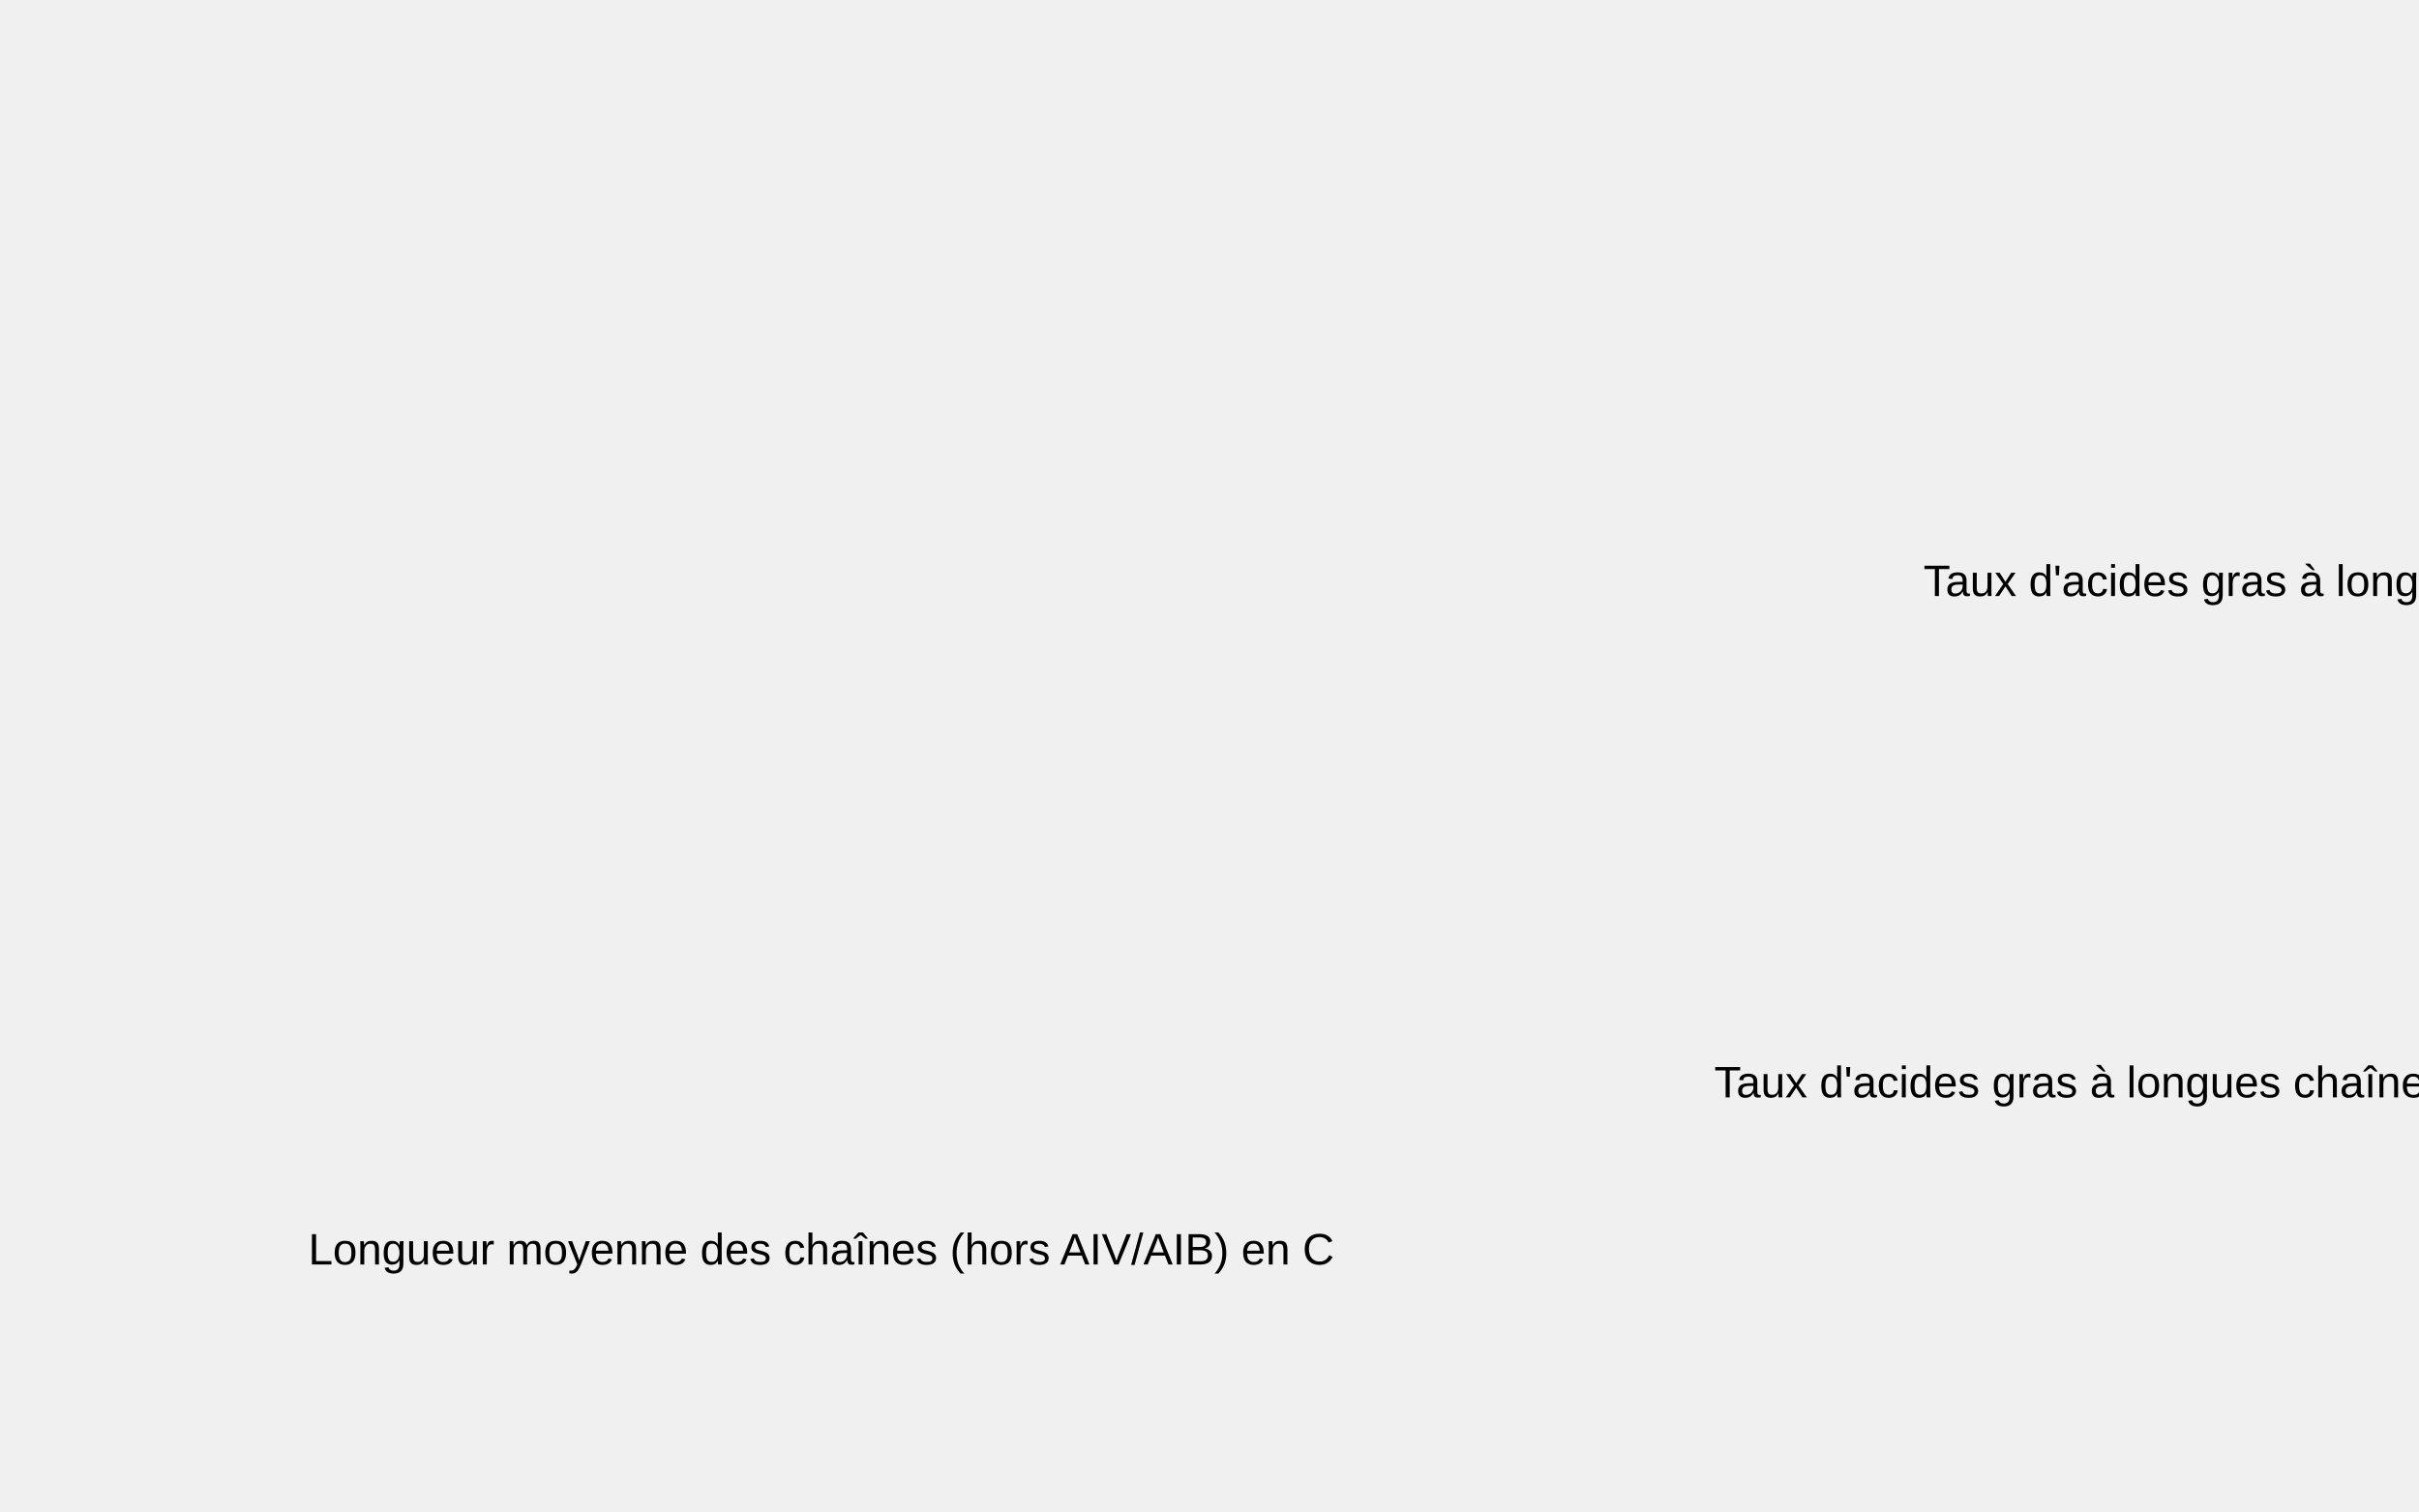
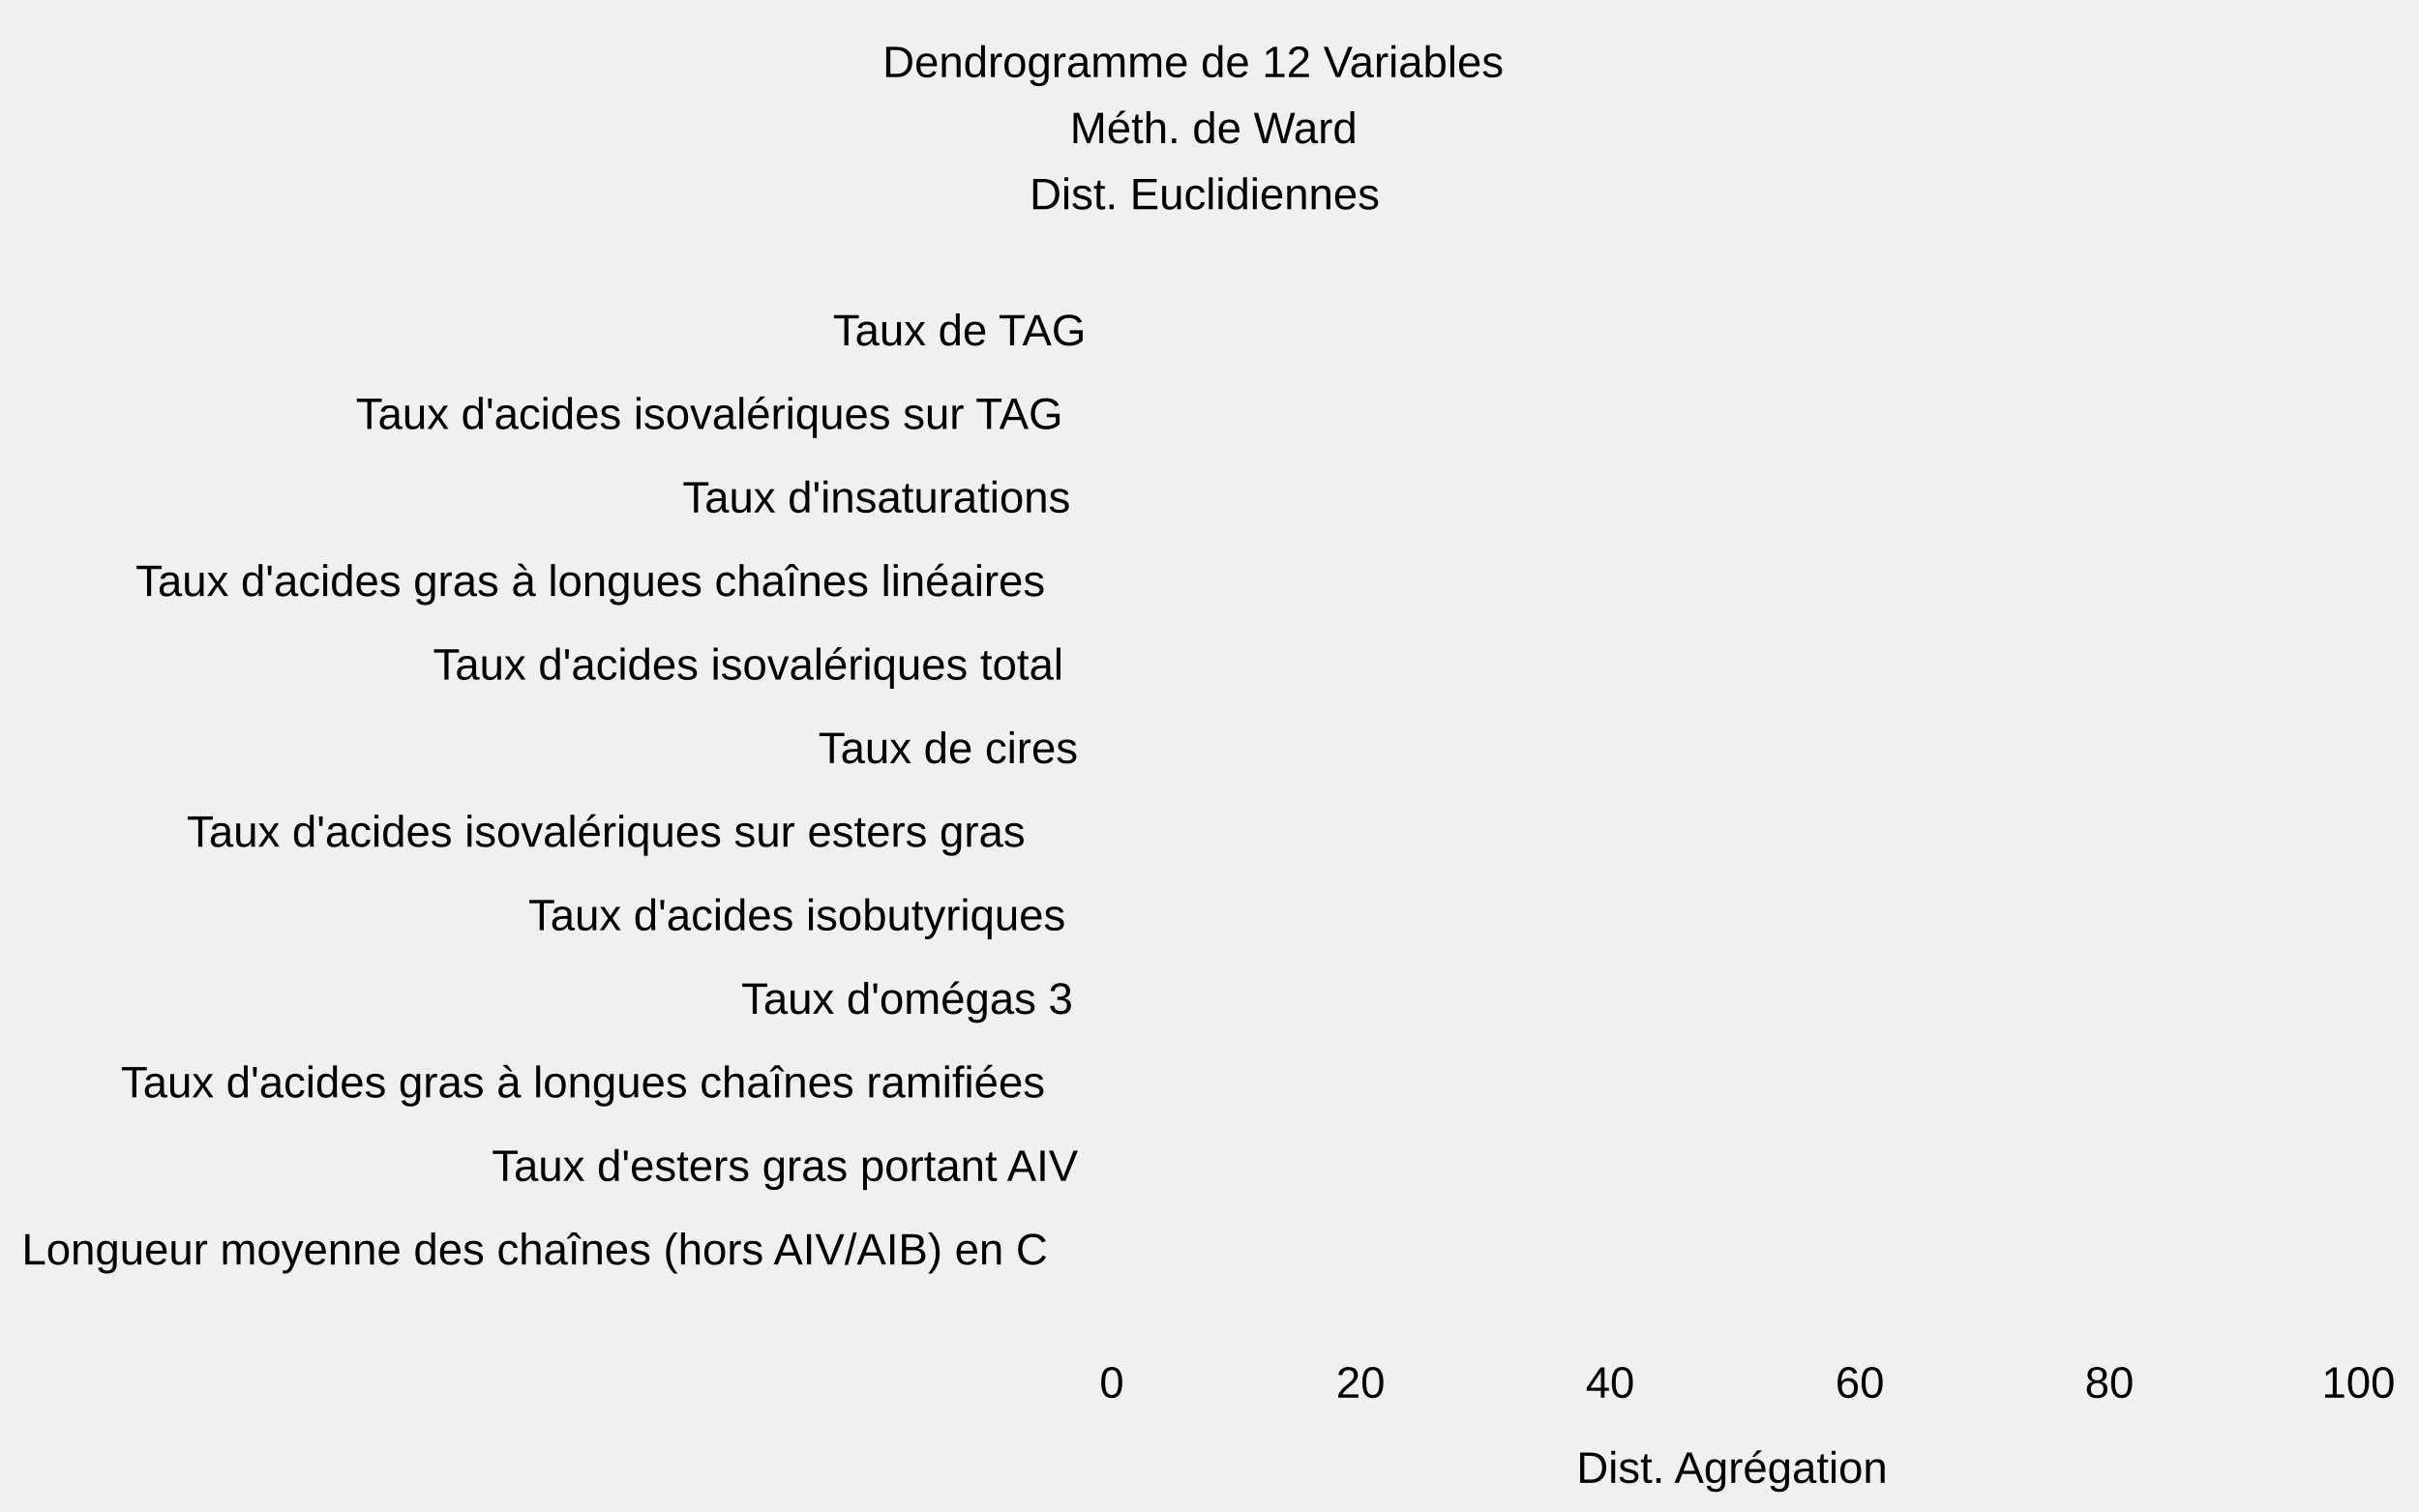
<svg xmlns="http://www.w3.org/2000/svg" version="1.1" width="659" height="412">
  <g transform="translate(-0, -0)">
    <defs>
      <clipPath id="clip-1">
        <rect x="0" y="7020" width="9374" height="-7037" />
      </clipPath>
    </defs>
-     <rect fill="#FFFBF0" clip-path="url(#clip-1)" stroke="#000000" stroke-width="1" stroke-linecap="round" stroke-linejoin="round" x="0" y="0.0" width="9360" height="-7020" />
+     <rect fill="#FFFBF0" clip-path="url(#clip-1)" stroke="#000000" stroke-width="1" stroke-linecap="round" stroke-linejoin="round" x="0" y="0" width="660" height="413" />
    <defs>
      <clipPath id="clip-2">
        <rect x="71" y="7020" width="9232" height="-7037" />
      </clipPath>
    </defs>
-     <text font-family="Arial" fill="#000000" text-anchor="start" style="white-space:pre;" x="3410" y="21.003" font-size="12" font-weight="400">
+     <text font-family="Arial" fill="#000000" text-anchor="start" style="white-space:pre;" x="240.449" y="21.003" font-size="12" font-weight="400">
    Dendrogramme de 12  Variables
  </text>
    <defs>
      <clipPath id="clip-3">
        <rect x="71" y="6578" width="9232" height="-272" />
      </clipPath>
    </defs>
-     <text font-family="Arial" fill="#000000" text-anchor="start" style="white-space:pre;" x="4134" y="39.006" font-size="12" font-weight="400">
+     <text font-family="Arial" fill="#000000" text-anchor="start" style="white-space:pre;" x="291.5" y="39.006" font-size="12" font-weight="400">
    Méth. de Ward
  </text>
    <defs>
      <clipPath id="clip-4">
        <rect x="71" y="6578" width="9232" height="-578" />
      </clipPath>
    </defs>
-     <text font-family="Arial" fill="#000000" text-anchor="start" style="white-space:pre;" x="3978" y="57.008" font-size="12" font-weight="400">
+     <text font-family="Arial" fill="#000000" text-anchor="start" style="white-space:pre;" x="280.5" y="57.008" font-size="12" font-weight="400">
    Dist. Euclidiennes
  </text>
    <defs>
      <clipPath id="clip-5">
        <rect x="4297" y="6578" width="4836" height="-5762" />
      </clipPath>
    </defs>
-     <rect fill="#FFFFFF" clip-path="url(#clip-5)" stroke="#000000" stroke-width="1" stroke-linecap="round" stroke-linejoin="round" x="4297" y="68.01" width="4836" height="-5048" />
-     <path stroke="#D9D9D9" stroke-width="1" stroke-linecap="round" stroke-linejoin="round" clip-path="url(#clip-5)" d="M 5261 363.993 L 5261 68.069 " />
-     <path stroke="#D9D9D9" stroke-width="1" stroke-linecap="round" stroke-linejoin="round" clip-path="url(#clip-5)" d="M 6225 363.993 L 6225 68.069 " />
-     <path stroke="#D9D9D9" stroke-width="1" stroke-linecap="round" stroke-linejoin="round" clip-path="url(#clip-5)" d="M 7190 363.993 L 7190 68.069 " />
-     <path stroke="#D9D9D9" stroke-width="1" stroke-linecap="round" stroke-linejoin="round" clip-path="url(#clip-5)" d="M 8154 363.993 L 8154 68.069 " />
-     <path stroke="#0000FF" stroke-width="14" stroke-linecap="round" stroke-linejoin="round" clip-path="url(#clip-5)" d="M 4297 113.546 L 4304 113.546 L 4304 90.778 L 4297 90.778 " />
-     <path stroke="#0000FF" stroke-width="14" stroke-linecap="round" stroke-linejoin="round" clip-path="url(#clip-5)" d="M 4297 227.385 L 4304 227.385 L 4304 204.617 L 4297 204.617 " />
-     <path stroke="#0000FF" stroke-width="14" stroke-linecap="round" stroke-linejoin="round" clip-path="url(#clip-5)" d="M 4297 250.153 L 4306 250.153 L 4306 216.031 L 4304 216.031 " />
-     <path stroke="#0000FF" stroke-width="14" stroke-linecap="round" stroke-linejoin="round" clip-path="url(#clip-5)" d="M 4297 272.921 L 4313 272.921 L 4313 233.092 L 4306 233.092 " />
-     <path stroke="#0000FF" stroke-width="14" stroke-linecap="round" stroke-linejoin="round" clip-path="url(#clip-5)" d="M 4297 295.689 L 4326 295.689 L 4326 253.036 L 4313 253.036 " />
-     <path stroke="#0000FF" stroke-width="14" stroke-linecap="round" stroke-linejoin="round" clip-path="url(#clip-5)" d="M 4297 181.849 L 4352 181.849 L 4352 159.081 L 4297 159.081 " />
-     <path stroke="#0000FF" stroke-width="14" stroke-linecap="round" stroke-linejoin="round" clip-path="url(#clip-5)" d="M 4352 170.495 L 4398 170.495 L 4398 136.314 L 4297 136.314 " />
-     <path stroke="#0000FF" stroke-width="14" stroke-linecap="round" stroke-linejoin="round" clip-path="url(#clip-5)" d="M 4297 318.457 L 4423 318.457 L 4423 274.392 L 4326 274.392 " />
-     <path stroke="#0000FF" stroke-width="14" stroke-linecap="round" stroke-linejoin="round" clip-path="url(#clip-5)" d="M 4398 153.434 L 4490 153.434 L 4490 102.191 L 4304 102.191 " />
-     <path stroke="#0000FF" stroke-width="14" stroke-linecap="round" stroke-linejoin="round" clip-path="url(#clip-5)" d="M 4423 296.454 L 4707 296.454 L 4707 127.783 L 4490 127.783 " />
-     <path stroke="#0000FF" stroke-width="14" stroke-linecap="round" stroke-linejoin="round" clip-path="url(#clip-5)" d="M 4297 341.225 L 8998 341.225 L 8998 212.089 L 4707 212.089 " />
-     <path stroke="#000000" stroke-width="14" stroke-linecap="round" stroke-linejoin="round" clip-path="url(#clip-5)" d="M 4297 363.993 L 9119 363.993 " />
-     <line stroke="#000000" stroke-width="14" stroke-linecap="round" stroke-linejoin="round" clip-path="url(#clip-5)" x1="4297" y1="361.993" x2="4297" y2="363.993" />
-     <line stroke="#000000" stroke-width="14" stroke-linecap="round" stroke-linejoin="round" clip-path="url(#clip-5)" x1="5261" y1="361.993" x2="5261" y2="363.993" />
-     <line stroke="#000000" stroke-width="14" stroke-linecap="round" stroke-linejoin="round" clip-path="url(#clip-5)" x1="6225" y1="361.993" x2="6225" y2="363.993" />
-     <line stroke="#000000" stroke-width="14" stroke-linecap="round" stroke-linejoin="round" clip-path="url(#clip-5)" x1="7190" y1="361.993" x2="7190" y2="363.993" />
-     <line stroke="#000000" stroke-width="14" stroke-linecap="round" stroke-linejoin="round" clip-path="url(#clip-5)" x1="8154" y1="361.993" x2="8154" y2="363.993" />
-     <line stroke="#000000" stroke-width="14" stroke-linecap="round" stroke-linejoin="round" clip-path="url(#clip-5)" x1="9119" y1="361.993" x2="9119" y2="363.993" />
-     <line stroke="#000000" stroke-width="14" stroke-linecap="round" stroke-linejoin="round" clip-path="url(#clip-5)" x1="4489" y1="362.993" x2="4489" y2="363.993" />
-     <line stroke="#000000" stroke-width="14" stroke-linecap="round" stroke-linejoin="round" clip-path="url(#clip-5)" x1="4682" y1="362.993" x2="4682" y2="363.993" />
-     <line stroke="#000000" stroke-width="14" stroke-linecap="round" stroke-linejoin="round" clip-path="url(#clip-5)" x1="4875" y1="362.993" x2="4875" y2="363.993" />
-     <line stroke="#000000" stroke-width="14" stroke-linecap="round" stroke-linejoin="round" clip-path="url(#clip-5)" x1="5068" y1="362.993" x2="5068" y2="363.993" />
-     <line stroke="#000000" stroke-width="14" stroke-linecap="round" stroke-linejoin="round" clip-path="url(#clip-5)" x1="5261" y1="362.993" x2="5261" y2="363.993" />
-     <line stroke="#000000" stroke-width="14" stroke-linecap="round" stroke-linejoin="round" clip-path="url(#clip-5)" x1="5454" y1="362.993" x2="5454" y2="363.993" />
-     <line stroke="#000000" stroke-width="14" stroke-linecap="round" stroke-linejoin="round" clip-path="url(#clip-5)" x1="5647" y1="362.993" x2="5647" y2="363.993" />
-     <line stroke="#000000" stroke-width="14" stroke-linecap="round" stroke-linejoin="round" clip-path="url(#clip-5)" x1="5840" y1="362.993" x2="5840" y2="363.993" />
-     <line stroke="#000000" stroke-width="14" stroke-linecap="round" stroke-linejoin="round" clip-path="url(#clip-5)" x1="6032" y1="362.993" x2="6032" y2="363.993" />
-     <line stroke="#000000" stroke-width="14" stroke-linecap="round" stroke-linejoin="round" clip-path="url(#clip-5)" x1="6225" y1="362.993" x2="6225" y2="363.993" />
-     <line stroke="#000000" stroke-width="14" stroke-linecap="round" stroke-linejoin="round" clip-path="url(#clip-5)" x1="6418" y1="362.993" x2="6418" y2="363.993" />
-     <line stroke="#000000" stroke-width="14" stroke-linecap="round" stroke-linejoin="round" clip-path="url(#clip-5)" x1="6611" y1="362.993" x2="6611" y2="363.993" />
-     <line stroke="#000000" stroke-width="14" stroke-linecap="round" stroke-linejoin="round" clip-path="url(#clip-5)" x1="6804" y1="362.993" x2="6804" y2="363.993" />
-     <line stroke="#000000" stroke-width="14" stroke-linecap="round" stroke-linejoin="round" clip-path="url(#clip-5)" x1="6997" y1="362.993" x2="6997" y2="363.993" />
-     <line stroke="#000000" stroke-width="14" stroke-linecap="round" stroke-linejoin="round" clip-path="url(#clip-5)" x1="7190" y1="362.993" x2="7190" y2="363.993" />
-     <line stroke="#000000" stroke-width="14" stroke-linecap="round" stroke-linejoin="round" clip-path="url(#clip-5)" x1="7383" y1="362.993" x2="7383" y2="363.993" />
-     <line stroke="#000000" stroke-width="14" stroke-linecap="round" stroke-linejoin="round" clip-path="url(#clip-5)" x1="7575" y1="362.993" x2="7575" y2="363.993" />
-     <line stroke="#000000" stroke-width="14" stroke-linecap="round" stroke-linejoin="round" clip-path="url(#clip-5)" x1="7768" y1="362.993" x2="7768" y2="363.993" />
-     <line stroke="#000000" stroke-width="14" stroke-linecap="round" stroke-linejoin="round" clip-path="url(#clip-5)" x1="7961" y1="362.993" x2="7961" y2="363.993" />
-     <line stroke="#000000" stroke-width="14" stroke-linecap="round" stroke-linejoin="round" clip-path="url(#clip-5)" x1="8154" y1="362.993" x2="8154" y2="363.993" />
-     <line stroke="#000000" stroke-width="14" stroke-linecap="round" stroke-linejoin="round" clip-path="url(#clip-5)" x1="8347" y1="362.993" x2="8347" y2="363.993" />
-     <line stroke="#000000" stroke-width="14" stroke-linecap="round" stroke-linejoin="round" clip-path="url(#clip-5)" x1="8540" y1="362.993" x2="8540" y2="363.993" />
-     <line stroke="#000000" stroke-width="14" stroke-linecap="round" stroke-linejoin="round" clip-path="url(#clip-5)" x1="8733" y1="362.993" x2="8733" y2="363.993" />
-     <line stroke="#000000" stroke-width="14" stroke-linecap="round" stroke-linejoin="round" clip-path="url(#clip-5)" x1="8926" y1="362.993" x2="8926" y2="363.993" />
-     <line stroke="#000000" stroke-width="14" stroke-linecap="round" stroke-linejoin="round" clip-path="url(#clip-5)" x1="9119" y1="362.993" x2="9119" y2="363.993" />
-     <text font-family="Arial" fill="#000000" text-anchor="start" style="white-space:pre;" x="4248" y="380.853" font-size="12" font-weight="400">
+     <rect fill="#FFFFFF" clip-path="url(#clip-5)" stroke="#000000" stroke-width="1" stroke-linecap="round" stroke-linejoin="round" x="302.994" y="68.01" width="341" height="296.983" />
+     <path stroke="#D9D9D9" stroke-width="1" stroke-linecap="round" stroke-linejoin="round" clip-path="url(#clip-5)" d="M 370.968 363.993 L 370.968 68.069 " />
+     <path stroke="#D9D9D9" stroke-width="1" stroke-linecap="round" stroke-linejoin="round" clip-path="url(#clip-5)" d="M 438.942 363.993 L 438.942 68.069 " />
+     <path stroke="#D9D9D9" stroke-width="1" stroke-linecap="round" stroke-linejoin="round" clip-path="url(#clip-5)" d="M 506.987 363.993 L 506.987 68.069 " />
+     <path stroke="#D9D9D9" stroke-width="1" stroke-linecap="round" stroke-linejoin="round" clip-path="url(#clip-5)" d="M 574.962 363.993 L 574.962 68.069 " />
+     <path stroke="#0000FF" stroke-width="14" stroke-linecap="round" stroke-linejoin="round" clip-path="url(#clip-5)" d="M 302.994 113.546 L 303.487 113.546 L 303.487 90.778 L 302.994 90.778 " />
+     <path stroke="#0000FF" stroke-width="14" stroke-linecap="round" stroke-linejoin="round" clip-path="url(#clip-5)" d="M 302.994 227.385 L 303.487 227.385 L 303.487 204.617 L 302.994 204.617 " />
+     <path stroke="#0000FF" stroke-width="14" stroke-linecap="round" stroke-linejoin="round" clip-path="url(#clip-5)" d="M 302.994 250.153 L 303.628 250.153 L 303.628 216.031 L 303.487 216.031 " />
+     <path stroke="#0000FF" stroke-width="14" stroke-linecap="round" stroke-linejoin="round" clip-path="url(#clip-5)" d="M 302.994 272.921 L 304.122 272.921 L 304.122 233.092 L 303.628 233.092 " />
+     <path stroke="#0000FF" stroke-width="14" stroke-linecap="round" stroke-linejoin="round" clip-path="url(#clip-5)" d="M 302.994 295.689 L 305.038 295.689 L 305.038 253.036 L 304.122 253.036 " />
+     <path stroke="#0000FF" stroke-width="14" stroke-linecap="round" stroke-linejoin="round" clip-path="url(#clip-5)" d="M 302.994 181.849 L 306.872 181.849 L 306.872 159.082 L 302.994 159.082 " />
+     <path stroke="#0000FF" stroke-width="14" stroke-linecap="round" stroke-linejoin="round" clip-path="url(#clip-5)" d="M 306.872 170.495 L 310.115 170.495 L 310.115 136.314 L 302.994 136.314 " />
+     <path stroke="#0000FF" stroke-width="14" stroke-linecap="round" stroke-linejoin="round" clip-path="url(#clip-5)" d="M 302.994 318.457 L 311.878 318.457 L 311.878 274.392 L 305.038 274.392 " />
+     <path stroke="#0000FF" stroke-width="14" stroke-linecap="round" stroke-linejoin="round" clip-path="url(#clip-5)" d="M 310.115 153.434 L 316.603 153.434 L 316.603 102.191 L 303.487 102.191 " />
+     <path stroke="#0000FF" stroke-width="14" stroke-linecap="round" stroke-linejoin="round" clip-path="url(#clip-5)" d="M 311.878 296.454 L 331.904 296.454 L 331.904 127.783 L 316.603 127.783 " />
+     <path stroke="#0000FF" stroke-width="14" stroke-linecap="round" stroke-linejoin="round" clip-path="url(#clip-5)" d="M 302.994 341.225 L 634.474 341.225 L 634.474 212.089 L 331.904 212.089 " />
+     <path stroke="#000000" stroke-width="14" stroke-linecap="round" stroke-linejoin="round" clip-path="url(#clip-5)" d="M 302.994 363.993 L 643.006 363.993 " />
+     <line stroke="#000000" stroke-width="14" stroke-linecap="round" stroke-linejoin="round" clip-path="url(#clip-5)" x1="302.994" y1="361.993" x2="302.994" y2="363.993" />
+     <line stroke="#000000" stroke-width="14" stroke-linecap="round" stroke-linejoin="round" clip-path="url(#clip-5)" x1="370.968" y1="361.993" x2="370.968" y2="363.993" />
+     <line stroke="#000000" stroke-width="14" stroke-linecap="round" stroke-linejoin="round" clip-path="url(#clip-5)" x1="438.942" y1="361.993" x2="438.942" y2="363.993" />
+     <line stroke="#000000" stroke-width="14" stroke-linecap="round" stroke-linejoin="round" clip-path="url(#clip-5)" x1="506.987" y1="361.993" x2="506.987" y2="363.993" />
+     <line stroke="#000000" stroke-width="14" stroke-linecap="round" stroke-linejoin="round" clip-path="url(#clip-5)" x1="574.962" y1="361.993" x2="574.962" y2="363.993" />
+     <line stroke="#000000" stroke-width="14" stroke-linecap="round" stroke-linejoin="round" clip-path="url(#clip-5)" x1="643.006" y1="361.993" x2="643.006" y2="363.993" />
+     <line stroke="#000000" stroke-width="14" stroke-linecap="round" stroke-linejoin="round" clip-path="url(#clip-5)" x1="316.532" y1="362.993" x2="316.532" y2="363.993" />
+     <line stroke="#000000" stroke-width="14" stroke-linecap="round" stroke-linejoin="round" clip-path="url(#clip-5)" x1="330.141" y1="362.993" x2="330.141" y2="363.993" />
+     <line stroke="#000000" stroke-width="14" stroke-linecap="round" stroke-linejoin="round" clip-path="url(#clip-5)" x1="343.75" y1="362.993" x2="343.75" y2="363.993" />
+     <line stroke="#000000" stroke-width="14" stroke-linecap="round" stroke-linejoin="round" clip-path="url(#clip-5)" x1="357.359" y1="362.993" x2="357.359" y2="363.993" />
+     <line stroke="#000000" stroke-width="14" stroke-linecap="round" stroke-linejoin="round" clip-path="url(#clip-5)" x1="370.968" y1="362.993" x2="370.968" y2="363.993" />
+     <line stroke="#000000" stroke-width="14" stroke-linecap="round" stroke-linejoin="round" clip-path="url(#clip-5)" x1="384.577" y1="362.993" x2="384.577" y2="363.993" />
+     <line stroke="#000000" stroke-width="14" stroke-linecap="round" stroke-linejoin="round" clip-path="url(#clip-5)" x1="398.186" y1="362.993" x2="398.186" y2="363.993" />
+     <line stroke="#000000" stroke-width="14" stroke-linecap="round" stroke-linejoin="round" clip-path="url(#clip-5)" x1="411.795" y1="362.993" x2="411.795" y2="363.993" />
+     <line stroke="#000000" stroke-width="14" stroke-linecap="round" stroke-linejoin="round" clip-path="url(#clip-5)" x1="425.333" y1="362.993" x2="425.333" y2="363.993" />
+     <line stroke="#000000" stroke-width="14" stroke-linecap="round" stroke-linejoin="round" clip-path="url(#clip-5)" x1="438.942" y1="362.993" x2="438.942" y2="363.993" />
+     <line stroke="#000000" stroke-width="14" stroke-linecap="round" stroke-linejoin="round" clip-path="url(#clip-5)" x1="452.551" y1="362.993" x2="452.551" y2="363.993" />
+     <line stroke="#000000" stroke-width="14" stroke-linecap="round" stroke-linejoin="round" clip-path="url(#clip-5)" x1="466.16" y1="362.993" x2="466.16" y2="363.993" />
+     <line stroke="#000000" stroke-width="14" stroke-linecap="round" stroke-linejoin="round" clip-path="url(#clip-5)" x1="479.769" y1="362.993" x2="479.769" y2="363.993" />
+     <line stroke="#000000" stroke-width="14" stroke-linecap="round" stroke-linejoin="round" clip-path="url(#clip-5)" x1="493.378" y1="362.993" x2="493.378" y2="363.993" />
+     <line stroke="#000000" stroke-width="14" stroke-linecap="round" stroke-linejoin="round" clip-path="url(#clip-5)" x1="506.987" y1="362.993" x2="506.987" y2="363.993" />
+     <line stroke="#000000" stroke-width="14" stroke-linecap="round" stroke-linejoin="round" clip-path="url(#clip-5)" x1="520.596" y1="362.993" x2="520.596" y2="363.993" />
+     <line stroke="#000000" stroke-width="14" stroke-linecap="round" stroke-linejoin="round" clip-path="url(#clip-5)" x1="534.135" y1="362.993" x2="534.135" y2="363.993" />
+     <line stroke="#000000" stroke-width="14" stroke-linecap="round" stroke-linejoin="round" clip-path="url(#clip-5)" x1="547.744" y1="362.993" x2="547.744" y2="363.993" />
+     <line stroke="#000000" stroke-width="14" stroke-linecap="round" stroke-linejoin="round" clip-path="url(#clip-5)" x1="561.353" y1="362.993" x2="561.353" y2="363.993" />
+     <line stroke="#000000" stroke-width="14" stroke-linecap="round" stroke-linejoin="round" clip-path="url(#clip-5)" x1="574.962" y1="362.993" x2="574.962" y2="363.993" />
+     <line stroke="#000000" stroke-width="14" stroke-linecap="round" stroke-linejoin="round" clip-path="url(#clip-5)" x1="588.571" y1="362.993" x2="588.571" y2="363.993" />
+     <line stroke="#000000" stroke-width="14" stroke-linecap="round" stroke-linejoin="round" clip-path="url(#clip-5)" x1="602.179" y1="362.993" x2="602.179" y2="363.993" />
+     <line stroke="#000000" stroke-width="14" stroke-linecap="round" stroke-linejoin="round" clip-path="url(#clip-5)" x1="615.788" y1="362.993" x2="615.788" y2="363.993" />
+     <line stroke="#000000" stroke-width="14" stroke-linecap="round" stroke-linejoin="round" clip-path="url(#clip-5)" x1="629.397" y1="362.993" x2="629.397" y2="363.993" />
+     <line stroke="#000000" stroke-width="14" stroke-linecap="round" stroke-linejoin="round" clip-path="url(#clip-5)" x1="643.006" y1="362.993" x2="643.006" y2="363.993" />
+     <text font-family="Arial" fill="#000000" text-anchor="start" style="white-space:pre;" x="299.538" y="380.853" font-size="12" font-weight="400">
    0
  </text>
-     <text font-family="Arial" fill="#000000" text-anchor="start" style="white-space:pre;" x="5162" y="380.853" font-size="12" font-weight="400">
+     <text font-family="Arial" fill="#000000" text-anchor="start" style="white-space:pre;" x="363.987" y="380.853" font-size="12" font-weight="400">
    20
  </text>
-     <text font-family="Arial" fill="#000000" text-anchor="start" style="white-space:pre;" x="6126" y="380.853" font-size="12" font-weight="400">
+     <text font-family="Arial" fill="#000000" text-anchor="start" style="white-space:pre;" x="431.962" y="380.853" font-size="12" font-weight="400">
    40
  </text>
-     <text font-family="Arial" fill="#000000" text-anchor="start" style="white-space:pre;" x="7091" y="380.853" font-size="12" font-weight="400">
+     <text font-family="Arial" fill="#000000" text-anchor="start" style="white-space:pre;" x="500.006" y="380.853" font-size="12" font-weight="400">
    60
  </text>
-     <text font-family="Arial" fill="#000000" text-anchor="start" style="white-space:pre;" x="8055" y="380.853" font-size="12" font-weight="400">
+     <text font-family="Arial" fill="#000000" text-anchor="start" style="white-space:pre;" x="567.981" y="380.853" font-size="12" font-weight="400">
    80
  </text>
-     <text font-family="Arial" fill="#000000" text-anchor="start" style="white-space:pre;" x="8970" y="380.853" font-size="12" font-weight="400">
+     <text font-family="Arial" fill="#000000" text-anchor="start" style="white-space:pre;" x="632.5" y="380.853" font-size="12" font-weight="400">
    100
  </text>
-     <text font-family="Arial" fill="#000000" text-anchor="start" style="white-space:pre;" x="6091" y="404.058" font-size="12" font-weight="400">
+     <text font-family="Arial" fill="#000000" text-anchor="start" style="white-space:pre;" x="429.494" y="404.058" font-size="12" font-weight="400">
    Dist. Agrégation
  </text>
-     <path stroke="#000000" stroke-width="14" stroke-linecap="round" stroke-linejoin="round" clip-path="url(#clip-5)" d="M 4297 68.069 L 9119 68.069 " />
-     <line stroke="#000000" stroke-width="14" stroke-linecap="round" stroke-linejoin="round" clip-path="url(#clip-5)" x1="4297" y1="70.069" x2="4297" y2="68.069" />
-     <line stroke="#000000" stroke-width="14" stroke-linecap="round" stroke-linejoin="round" clip-path="url(#clip-5)" x1="5261" y1="70.069" x2="5261" y2="68.069" />
-     <line stroke="#000000" stroke-width="14" stroke-linecap="round" stroke-linejoin="round" clip-path="url(#clip-5)" x1="6225" y1="70.069" x2="6225" y2="68.069" />
-     <line stroke="#000000" stroke-width="14" stroke-linecap="round" stroke-linejoin="round" clip-path="url(#clip-5)" x1="7190" y1="70.069" x2="7190" y2="68.069" />
-     <line stroke="#000000" stroke-width="14" stroke-linecap="round" stroke-linejoin="round" clip-path="url(#clip-5)" x1="8154" y1="70.069" x2="8154" y2="68.069" />
-     <line stroke="#000000" stroke-width="14" stroke-linecap="round" stroke-linejoin="round" clip-path="url(#clip-5)" x1="9119" y1="70.069" x2="9119" y2="68.069" />
-     <line stroke="#000000" stroke-width="14" stroke-linecap="round" stroke-linejoin="round" clip-path="url(#clip-5)" x1="4489" y1="69.069" x2="4489" y2="68.069" />
-     <line stroke="#000000" stroke-width="14" stroke-linecap="round" stroke-linejoin="round" clip-path="url(#clip-5)" x1="4682" y1="69.069" x2="4682" y2="68.069" />
-     <line stroke="#000000" stroke-width="14" stroke-linecap="round" stroke-linejoin="round" clip-path="url(#clip-5)" x1="4875" y1="69.069" x2="4875" y2="68.069" />
-     <line stroke="#000000" stroke-width="14" stroke-linecap="round" stroke-linejoin="round" clip-path="url(#clip-5)" x1="5068" y1="69.069" x2="5068" y2="68.069" />
-     <line stroke="#000000" stroke-width="14" stroke-linecap="round" stroke-linejoin="round" clip-path="url(#clip-5)" x1="5261" y1="69.069" x2="5261" y2="68.069" />
-     <line stroke="#000000" stroke-width="14" stroke-linecap="round" stroke-linejoin="round" clip-path="url(#clip-5)" x1="5454" y1="69.069" x2="5454" y2="68.069" />
-     <line stroke="#000000" stroke-width="14" stroke-linecap="round" stroke-linejoin="round" clip-path="url(#clip-5)" x1="5647" y1="69.069" x2="5647" y2="68.069" />
-     <line stroke="#000000" stroke-width="14" stroke-linecap="round" stroke-linejoin="round" clip-path="url(#clip-5)" x1="5840" y1="69.069" x2="5840" y2="68.069" />
-     <line stroke="#000000" stroke-width="14" stroke-linecap="round" stroke-linejoin="round" clip-path="url(#clip-5)" x1="6032" y1="69.069" x2="6032" y2="68.069" />
-     <line stroke="#000000" stroke-width="14" stroke-linecap="round" stroke-linejoin="round" clip-path="url(#clip-5)" x1="6225" y1="69.069" x2="6225" y2="68.069" />
-     <line stroke="#000000" stroke-width="14" stroke-linecap="round" stroke-linejoin="round" clip-path="url(#clip-5)" x1="6418" y1="69.069" x2="6418" y2="68.069" />
-     <line stroke="#000000" stroke-width="14" stroke-linecap="round" stroke-linejoin="round" clip-path="url(#clip-5)" x1="6611" y1="69.069" x2="6611" y2="68.069" />
-     <line stroke="#000000" stroke-width="14" stroke-linecap="round" stroke-linejoin="round" clip-path="url(#clip-5)" x1="6804" y1="69.069" x2="6804" y2="68.069" />
-     <line stroke="#000000" stroke-width="14" stroke-linecap="round" stroke-linejoin="round" clip-path="url(#clip-5)" x1="6997" y1="69.069" x2="6997" y2="68.069" />
-     <line stroke="#000000" stroke-width="14" stroke-linecap="round" stroke-linejoin="round" clip-path="url(#clip-5)" x1="7190" y1="69.069" x2="7190" y2="68.069" />
-     <line stroke="#000000" stroke-width="14" stroke-linecap="round" stroke-linejoin="round" clip-path="url(#clip-5)" x1="7383" y1="69.069" x2="7383" y2="68.069" />
-     <line stroke="#000000" stroke-width="14" stroke-linecap="round" stroke-linejoin="round" clip-path="url(#clip-5)" x1="7575" y1="69.069" x2="7575" y2="68.069" />
-     <line stroke="#000000" stroke-width="14" stroke-linecap="round" stroke-linejoin="round" clip-path="url(#clip-5)" x1="7768" y1="69.069" x2="7768" y2="68.069" />
-     <line stroke="#000000" stroke-width="14" stroke-linecap="round" stroke-linejoin="round" clip-path="url(#clip-5)" x1="7961" y1="69.069" x2="7961" y2="68.069" />
-     <line stroke="#000000" stroke-width="14" stroke-linecap="round" stroke-linejoin="round" clip-path="url(#clip-5)" x1="8154" y1="69.069" x2="8154" y2="68.069" />
-     <line stroke="#000000" stroke-width="14" stroke-linecap="round" stroke-linejoin="round" clip-path="url(#clip-5)" x1="8347" y1="69.069" x2="8347" y2="68.069" />
-     <line stroke="#000000" stroke-width="14" stroke-linecap="round" stroke-linejoin="round" clip-path="url(#clip-5)" x1="8540" y1="69.069" x2="8540" y2="68.069" />
-     <line stroke="#000000" stroke-width="14" stroke-linecap="round" stroke-linejoin="round" clip-path="url(#clip-5)" x1="8733" y1="69.069" x2="8733" y2="68.069" />
-     <line stroke="#000000" stroke-width="14" stroke-linecap="round" stroke-linejoin="round" clip-path="url(#clip-5)" x1="8926" y1="69.069" x2="8926" y2="68.069" />
-     <line stroke="#000000" stroke-width="14" stroke-linecap="round" stroke-linejoin="round" clip-path="url(#clip-5)" x1="9119" y1="69.069" x2="9119" y2="68.069" />
-     <path stroke="#000000" stroke-width="14" stroke-linecap="round" stroke-linejoin="round" clip-path="url(#clip-5)" d="M 4297 363.993 L 4297 68.01 " />
-     <line stroke="#000000" stroke-width="14" stroke-linecap="round" stroke-linejoin="round" clip-path="url(#clip-5)" x1="4339" y1="363.993" x2="4297" y2="363.993" />
-     <line stroke="#000000" stroke-width="14" stroke-linecap="round" stroke-linejoin="round" clip-path="url(#clip-5)" x1="4339" y1="341.225" x2="4297" y2="341.225" />
-     <line stroke="#000000" stroke-width="14" stroke-linecap="round" stroke-linejoin="round" clip-path="url(#clip-5)" x1="4339" y1="318.457" x2="4297" y2="318.457" />
-     <line stroke="#000000" stroke-width="14" stroke-linecap="round" stroke-linejoin="round" clip-path="url(#clip-5)" x1="4339" y1="295.689" x2="4297" y2="295.689" />
-     <line stroke="#000000" stroke-width="14" stroke-linecap="round" stroke-linejoin="round" clip-path="url(#clip-5)" x1="4339" y1="272.921" x2="4297" y2="272.921" />
-     <line stroke="#000000" stroke-width="14" stroke-linecap="round" stroke-linejoin="round" clip-path="url(#clip-5)" x1="4339" y1="250.153" x2="4297" y2="250.153" />
-     <line stroke="#000000" stroke-width="14" stroke-linecap="round" stroke-linejoin="round" clip-path="url(#clip-5)" x1="4339" y1="227.385" x2="4297" y2="227.385" />
-     <line stroke="#000000" stroke-width="14" stroke-linecap="round" stroke-linejoin="round" clip-path="url(#clip-5)" x1="4339" y1="204.617" x2="4297" y2="204.617" />
-     <line stroke="#000000" stroke-width="14" stroke-linecap="round" stroke-linejoin="round" clip-path="url(#clip-5)" x1="4339" y1="181.849" x2="4297" y2="181.849" />
-     <line stroke="#000000" stroke-width="14" stroke-linecap="round" stroke-linejoin="round" clip-path="url(#clip-5)" x1="4339" y1="159.081" x2="4297" y2="159.081" />
-     <line stroke="#000000" stroke-width="14" stroke-linecap="round" stroke-linejoin="round" clip-path="url(#clip-5)" x1="4339" y1="136.314" x2="4297" y2="136.314" />
-     <line stroke="#000000" stroke-width="14" stroke-linecap="round" stroke-linejoin="round" clip-path="url(#clip-5)" x1="4339" y1="113.546" x2="4297" y2="113.546" />
-     <line stroke="#000000" stroke-width="14" stroke-linecap="round" stroke-linejoin="round" clip-path="url(#clip-5)" x1="4339" y1="90.778" x2="4297" y2="90.778" />
-     <line stroke="#000000" stroke-width="14" stroke-linecap="round" stroke-linejoin="round" clip-path="url(#clip-5)" x1="4339" y1="68.01" x2="4297" y2="68.01" />
-     <text font-family="Arial" fill="#000000" text-anchor="start" style="white-space:pre;" x="84" y="344.553" font-size="12" font-weight="400">
+     <path stroke="#000000" stroke-width="14" stroke-linecap="round" stroke-linejoin="round" clip-path="url(#clip-5)" d="M 302.994 68.069 L 643.006 68.069 " />
+     <line stroke="#000000" stroke-width="14" stroke-linecap="round" stroke-linejoin="round" clip-path="url(#clip-5)" x1="302.994" y1="70.069" x2="302.994" y2="68.069" />
+     <line stroke="#000000" stroke-width="14" stroke-linecap="round" stroke-linejoin="round" clip-path="url(#clip-5)" x1="370.968" y1="70.069" x2="370.968" y2="68.069" />
+     <line stroke="#000000" stroke-width="14" stroke-linecap="round" stroke-linejoin="round" clip-path="url(#clip-5)" x1="438.942" y1="70.069" x2="438.942" y2="68.069" />
+     <line stroke="#000000" stroke-width="14" stroke-linecap="round" stroke-linejoin="round" clip-path="url(#clip-5)" x1="506.987" y1="70.069" x2="506.987" y2="68.069" />
+     <line stroke="#000000" stroke-width="14" stroke-linecap="round" stroke-linejoin="round" clip-path="url(#clip-5)" x1="574.962" y1="70.069" x2="574.962" y2="68.069" />
+     <line stroke="#000000" stroke-width="14" stroke-linecap="round" stroke-linejoin="round" clip-path="url(#clip-5)" x1="643.006" y1="70.069" x2="643.006" y2="68.069" />
+     <line stroke="#000000" stroke-width="14" stroke-linecap="round" stroke-linejoin="round" clip-path="url(#clip-5)" x1="316.532" y1="69.069" x2="316.532" y2="68.069" />
+     <line stroke="#000000" stroke-width="14" stroke-linecap="round" stroke-linejoin="round" clip-path="url(#clip-5)" x1="330.141" y1="69.069" x2="330.141" y2="68.069" />
+     <line stroke="#000000" stroke-width="14" stroke-linecap="round" stroke-linejoin="round" clip-path="url(#clip-5)" x1="343.75" y1="69.069" x2="343.75" y2="68.069" />
+     <line stroke="#000000" stroke-width="14" stroke-linecap="round" stroke-linejoin="round" clip-path="url(#clip-5)" x1="357.359" y1="69.069" x2="357.359" y2="68.069" />
+     <line stroke="#000000" stroke-width="14" stroke-linecap="round" stroke-linejoin="round" clip-path="url(#clip-5)" x1="370.968" y1="69.069" x2="370.968" y2="68.069" />
+     <line stroke="#000000" stroke-width="14" stroke-linecap="round" stroke-linejoin="round" clip-path="url(#clip-5)" x1="384.577" y1="69.069" x2="384.577" y2="68.069" />
+     <line stroke="#000000" stroke-width="14" stroke-linecap="round" stroke-linejoin="round" clip-path="url(#clip-5)" x1="398.186" y1="69.069" x2="398.186" y2="68.069" />
+     <line stroke="#000000" stroke-width="14" stroke-linecap="round" stroke-linejoin="round" clip-path="url(#clip-5)" x1="411.795" y1="69.069" x2="411.795" y2="68.069" />
+     <line stroke="#000000" stroke-width="14" stroke-linecap="round" stroke-linejoin="round" clip-path="url(#clip-5)" x1="425.333" y1="69.069" x2="425.333" y2="68.069" />
+     <line stroke="#000000" stroke-width="14" stroke-linecap="round" stroke-linejoin="round" clip-path="url(#clip-5)" x1="438.942" y1="69.069" x2="438.942" y2="68.069" />
+     <line stroke="#000000" stroke-width="14" stroke-linecap="round" stroke-linejoin="round" clip-path="url(#clip-5)" x1="452.551" y1="69.069" x2="452.551" y2="68.069" />
+     <line stroke="#000000" stroke-width="14" stroke-linecap="round" stroke-linejoin="round" clip-path="url(#clip-5)" x1="466.16" y1="69.069" x2="466.16" y2="68.069" />
+     <line stroke="#000000" stroke-width="14" stroke-linecap="round" stroke-linejoin="round" clip-path="url(#clip-5)" x1="479.769" y1="69.069" x2="479.769" y2="68.069" />
+     <line stroke="#000000" stroke-width="14" stroke-linecap="round" stroke-linejoin="round" clip-path="url(#clip-5)" x1="493.378" y1="69.069" x2="493.378" y2="68.069" />
+     <line stroke="#000000" stroke-width="14" stroke-linecap="round" stroke-linejoin="round" clip-path="url(#clip-5)" x1="506.987" y1="69.069" x2="506.987" y2="68.069" />
+     <line stroke="#000000" stroke-width="14" stroke-linecap="round" stroke-linejoin="round" clip-path="url(#clip-5)" x1="520.596" y1="69.069" x2="520.596" y2="68.069" />
+     <line stroke="#000000" stroke-width="14" stroke-linecap="round" stroke-linejoin="round" clip-path="url(#clip-5)" x1="534.135" y1="69.069" x2="534.135" y2="68.069" />
+     <line stroke="#000000" stroke-width="14" stroke-linecap="round" stroke-linejoin="round" clip-path="url(#clip-5)" x1="547.744" y1="69.069" x2="547.744" y2="68.069" />
+     <line stroke="#000000" stroke-width="14" stroke-linecap="round" stroke-linejoin="round" clip-path="url(#clip-5)" x1="561.353" y1="69.069" x2="561.353" y2="68.069" />
+     <line stroke="#000000" stroke-width="14" stroke-linecap="round" stroke-linejoin="round" clip-path="url(#clip-5)" x1="574.962" y1="69.069" x2="574.962" y2="68.069" />
+     <line stroke="#000000" stroke-width="14" stroke-linecap="round" stroke-linejoin="round" clip-path="url(#clip-5)" x1="588.571" y1="69.069" x2="588.571" y2="68.069" />
+     <line stroke="#000000" stroke-width="14" stroke-linecap="round" stroke-linejoin="round" clip-path="url(#clip-5)" x1="602.179" y1="69.069" x2="602.179" y2="68.069" />
+     <line stroke="#000000" stroke-width="14" stroke-linecap="round" stroke-linejoin="round" clip-path="url(#clip-5)" x1="615.788" y1="69.069" x2="615.788" y2="68.069" />
+     <line stroke="#000000" stroke-width="14" stroke-linecap="round" stroke-linejoin="round" clip-path="url(#clip-5)" x1="629.397" y1="69.069" x2="629.397" y2="68.069" />
+     <line stroke="#000000" stroke-width="14" stroke-linecap="round" stroke-linejoin="round" clip-path="url(#clip-5)" x1="643.006" y1="69.069" x2="643.006" y2="68.069" />
+     <path stroke="#000000" stroke-width="14" stroke-linecap="round" stroke-linejoin="round" clip-path="url(#clip-5)" d="M 302.994 363.993 L 302.994 68.01 " />
+     <line stroke="#000000" stroke-width="14" stroke-linecap="round" stroke-linejoin="round" clip-path="url(#clip-5)" x1="305.955" y1="363.993" x2="302.994" y2="363.993" />
+     <line stroke="#000000" stroke-width="14" stroke-linecap="round" stroke-linejoin="round" clip-path="url(#clip-5)" x1="305.955" y1="341.225" x2="302.994" y2="341.225" />
+     <line stroke="#000000" stroke-width="14" stroke-linecap="round" stroke-linejoin="round" clip-path="url(#clip-5)" x1="305.955" y1="318.457" x2="302.994" y2="318.457" />
+     <line stroke="#000000" stroke-width="14" stroke-linecap="round" stroke-linejoin="round" clip-path="url(#clip-5)" x1="305.955" y1="295.689" x2="302.994" y2="295.689" />
+     <line stroke="#000000" stroke-width="14" stroke-linecap="round" stroke-linejoin="round" clip-path="url(#clip-5)" x1="305.955" y1="272.921" x2="302.994" y2="272.921" />
+     <line stroke="#000000" stroke-width="14" stroke-linecap="round" stroke-linejoin="round" clip-path="url(#clip-5)" x1="305.955" y1="250.153" x2="302.994" y2="250.153" />
+     <line stroke="#000000" stroke-width="14" stroke-linecap="round" stroke-linejoin="round" clip-path="url(#clip-5)" x1="305.955" y1="227.385" x2="302.994" y2="227.385" />
+     <line stroke="#000000" stroke-width="14" stroke-linecap="round" stroke-linejoin="round" clip-path="url(#clip-5)" x1="305.955" y1="204.617" x2="302.994" y2="204.617" />
+     <line stroke="#000000" stroke-width="14" stroke-linecap="round" stroke-linejoin="round" clip-path="url(#clip-5)" x1="305.955" y1="181.849" x2="302.994" y2="181.849" />
+     <line stroke="#000000" stroke-width="14" stroke-linecap="round" stroke-linejoin="round" clip-path="url(#clip-5)" x1="305.955" y1="159.082" x2="302.994" y2="159.082" />
+     <line stroke="#000000" stroke-width="14" stroke-linecap="round" stroke-linejoin="round" clip-path="url(#clip-5)" x1="305.955" y1="136.314" x2="302.994" y2="136.314" />
+     <line stroke="#000000" stroke-width="14" stroke-linecap="round" stroke-linejoin="round" clip-path="url(#clip-5)" x1="305.955" y1="113.546" x2="302.994" y2="113.546" />
+     <line stroke="#000000" stroke-width="14" stroke-linecap="round" stroke-linejoin="round" clip-path="url(#clip-5)" x1="305.955" y1="90.778" x2="302.994" y2="90.778" />
+     <line stroke="#000000" stroke-width="14" stroke-linecap="round" stroke-linejoin="round" clip-path="url(#clip-5)" x1="305.955" y1="68.01" x2="302.994" y2="68.01" />
+     <text font-family="Arial" fill="#000000" text-anchor="start" style="white-space:pre;" x="5.923" y="344.553" font-size="12" font-weight="400">
    Longueur moyenne   des chaînes (hors AIV/AIB) en C
  </text>
-     <text font-family="Arial" fill="#000000" text-anchor="start" style="white-space:pre;" x="1900" y="321.785" font-size="12" font-weight="400">
+     <text font-family="Arial" fill="#000000" text-anchor="start" style="white-space:pre;" x="133.974" y="321.786" font-size="12" font-weight="400">
    Taux d'esters gras portant AIV
  </text>
-     <text font-family="Arial" fill="#000000" text-anchor="start" style="white-space:pre;" x="467" y="299.018" font-size="12" font-weight="400">
+     <text font-family="Arial" fill="#000000" text-anchor="start" style="white-space:pre;" x="32.929" y="299.017" font-size="12" font-weight="400">
    Taux d'acides gras à longues chaînes ramifiées
  </text>
-     <text font-family="Arial" fill="#000000" text-anchor="start" style="white-space:pre;" x="2864" y="276.25" font-size="12" font-weight="400">
+     <text font-family="Arial" fill="#000000" text-anchor="start" style="white-space:pre;" x="201.949" y="276.25" font-size="12" font-weight="400">
    Taux d'omégas 3
  </text>
-     <text font-family="Arial" fill="#000000" text-anchor="start" style="white-space:pre;" x="2041" y="253.482" font-size="12" font-weight="400">
+     <text font-family="Arial" fill="#000000" text-anchor="start" style="white-space:pre;" x="143.917" y="253.482" font-size="12" font-weight="400">
    Taux d'acides isobutyriques
  </text>
-     <text font-family="Arial" fill="#000000" text-anchor="start" style="white-space:pre;" x="722" y="230.714" font-size="12" font-weight="400">
+     <text font-family="Arial" fill="#000000" text-anchor="start" style="white-space:pre;" x="50.91" y="230.714" font-size="12" font-weight="400">
    Taux d'acides isovalériques sur   esters gras
  </text>
-     <text font-family="Arial" fill="#000000" text-anchor="start" style="white-space:pre;" x="3162" y="207.946" font-size="12" font-weight="400">
+     <text font-family="Arial" fill="#000000" text-anchor="start" style="white-space:pre;" x="222.962" y="207.946" font-size="12" font-weight="400">
    Taux de cires
  </text>
-     <text font-family="Arial" fill="#000000" text-anchor="start" style="white-space:pre;" x="1673" y="185.178" font-size="12" font-weight="400">
+     <text font-family="Arial" fill="#000000" text-anchor="start" style="white-space:pre;" x="117.968" y="185.178" font-size="12" font-weight="400">
    Taux d'acides isovalériques total
  </text>
-     <text font-family="Arial" fill="#000000" text-anchor="start" style="white-space:pre;" x="524" y="162.41" font-size="12" font-weight="400">
+     <text font-family="Arial" fill="#000000" text-anchor="start" style="white-space:pre;" x="36.949" y="162.41" font-size="12" font-weight="400">
    Taux d'acides gras à longues chaînes linéaires
  </text>
-     <text font-family="Arial" fill="#000000" text-anchor="start" style="white-space:pre;" x="2637" y="139.642" font-size="12" font-weight="400">
+     <text font-family="Arial" fill="#000000" text-anchor="start" style="white-space:pre;" x="185.942" y="139.642" font-size="12" font-weight="400">
    Taux d'insaturations
  </text>
-     <text font-family="Arial" fill="#000000" text-anchor="start" style="white-space:pre;" x="1375" y="116.874" font-size="12" font-weight="400">
+     <text font-family="Arial" fill="#000000" text-anchor="start" style="white-space:pre;" x="96.955" y="116.874" font-size="12" font-weight="400">
    Taux d'acides isovalériques sur TAG
  </text>
-     <text font-family="Arial" fill="#000000" text-anchor="start" style="white-space:pre;" x="3218" y="94.106" font-size="12" font-weight="400">
+     <text font-family="Arial" fill="#000000" text-anchor="start" style="white-space:pre;" x="226.91" y="94.106" font-size="12" font-weight="400">
    Taux de TAG
  </text>
-     <path stroke="#000000" stroke-width="14" stroke-linecap="round" stroke-linejoin="round" clip-path="url(#clip-5)" d="M 9119 363.993 L 9119 68.01 " />
-     <line stroke="#000000" stroke-width="14" stroke-linecap="round" stroke-linejoin="round" clip-path="url(#clip-5)" x1="9076" y1="363.993" x2="9119" y2="363.993" />
-     <line stroke="#000000" stroke-width="14" stroke-linecap="round" stroke-linejoin="round" clip-path="url(#clip-5)" x1="9076" y1="341.225" x2="9119" y2="341.225" />
-     <line stroke="#000000" stroke-width="14" stroke-linecap="round" stroke-linejoin="round" clip-path="url(#clip-5)" x1="9076" y1="318.457" x2="9119" y2="318.457" />
-     <line stroke="#000000" stroke-width="14" stroke-linecap="round" stroke-linejoin="round" clip-path="url(#clip-5)" x1="9076" y1="295.689" x2="9119" y2="295.689" />
-     <line stroke="#000000" stroke-width="14" stroke-linecap="round" stroke-linejoin="round" clip-path="url(#clip-5)" x1="9076" y1="272.921" x2="9119" y2="272.921" />
-     <line stroke="#000000" stroke-width="14" stroke-linecap="round" stroke-linejoin="round" clip-path="url(#clip-5)" x1="9076" y1="250.153" x2="9119" y2="250.153" />
-     <line stroke="#000000" stroke-width="14" stroke-linecap="round" stroke-linejoin="round" clip-path="url(#clip-5)" x1="9076" y1="227.385" x2="9119" y2="227.385" />
-     <line stroke="#000000" stroke-width="14" stroke-linecap="round" stroke-linejoin="round" clip-path="url(#clip-5)" x1="9076" y1="204.617" x2="9119" y2="204.617" />
-     <line stroke="#000000" stroke-width="14" stroke-linecap="round" stroke-linejoin="round" clip-path="url(#clip-5)" x1="9076" y1="181.849" x2="9119" y2="181.849" />
-     <line stroke="#000000" stroke-width="14" stroke-linecap="round" stroke-linejoin="round" clip-path="url(#clip-5)" x1="9076" y1="159.081" x2="9119" y2="159.081" />
-     <line stroke="#000000" stroke-width="14" stroke-linecap="round" stroke-linejoin="round" clip-path="url(#clip-5)" x1="9076" y1="136.314" x2="9119" y2="136.314" />
-     <line stroke="#000000" stroke-width="14" stroke-linecap="round" stroke-linejoin="round" clip-path="url(#clip-5)" x1="9076" y1="113.546" x2="9119" y2="113.546" />
-     <line stroke="#000000" stroke-width="14" stroke-linecap="round" stroke-linejoin="round" clip-path="url(#clip-5)" x1="9076" y1="90.778" x2="9119" y2="90.778" />
-     <line stroke="#000000" stroke-width="14" stroke-linecap="round" stroke-linejoin="round" clip-path="url(#clip-5)" x1="9076" y1="68.01" x2="9119" y2="68.01" />
+     <path stroke="#000000" stroke-width="14" stroke-linecap="round" stroke-linejoin="round" clip-path="url(#clip-5)" d="M 643.006 363.993 L 643.006 68.01 " />
+     <line stroke="#000000" stroke-width="14" stroke-linecap="round" stroke-linejoin="round" clip-path="url(#clip-5)" x1="639.974" y1="363.993" x2="643.006" y2="363.993" />
+     <line stroke="#000000" stroke-width="14" stroke-linecap="round" stroke-linejoin="round" clip-path="url(#clip-5)" x1="639.974" y1="341.225" x2="643.006" y2="341.225" />
+     <line stroke="#000000" stroke-width="14" stroke-linecap="round" stroke-linejoin="round" clip-path="url(#clip-5)" x1="639.974" y1="318.457" x2="643.006" y2="318.457" />
+     <line stroke="#000000" stroke-width="14" stroke-linecap="round" stroke-linejoin="round" clip-path="url(#clip-5)" x1="639.974" y1="295.689" x2="643.006" y2="295.689" />
+     <line stroke="#000000" stroke-width="14" stroke-linecap="round" stroke-linejoin="round" clip-path="url(#clip-5)" x1="639.974" y1="272.921" x2="643.006" y2="272.921" />
+     <line stroke="#000000" stroke-width="14" stroke-linecap="round" stroke-linejoin="round" clip-path="url(#clip-5)" x1="639.974" y1="250.153" x2="643.006" y2="250.153" />
+     <line stroke="#000000" stroke-width="14" stroke-linecap="round" stroke-linejoin="round" clip-path="url(#clip-5)" x1="639.974" y1="227.385" x2="643.006" y2="227.385" />
+     <line stroke="#000000" stroke-width="14" stroke-linecap="round" stroke-linejoin="round" clip-path="url(#clip-5)" x1="639.974" y1="204.617" x2="643.006" y2="204.617" />
+     <line stroke="#000000" stroke-width="14" stroke-linecap="round" stroke-linejoin="round" clip-path="url(#clip-5)" x1="639.974" y1="181.849" x2="643.006" y2="181.849" />
+     <line stroke="#000000" stroke-width="14" stroke-linecap="round" stroke-linejoin="round" clip-path="url(#clip-5)" x1="639.974" y1="159.082" x2="643.006" y2="159.082" />
+     <line stroke="#000000" stroke-width="14" stroke-linecap="round" stroke-linejoin="round" clip-path="url(#clip-5)" x1="639.974" y1="136.314" x2="643.006" y2="136.314" />
+     <line stroke="#000000" stroke-width="14" stroke-linecap="round" stroke-linejoin="round" clip-path="url(#clip-5)" x1="639.974" y1="113.546" x2="643.006" y2="113.546" />
+     <line stroke="#000000" stroke-width="14" stroke-linecap="round" stroke-linejoin="round" clip-path="url(#clip-5)" x1="639.974" y1="90.778" x2="643.006" y2="90.778" />
+     <line stroke="#000000" stroke-width="14" stroke-linecap="round" stroke-linejoin="round" clip-path="url(#clip-5)" x1="639.974" y1="68.01" x2="643.006" y2="68.01" />
  </g>
</svg>
